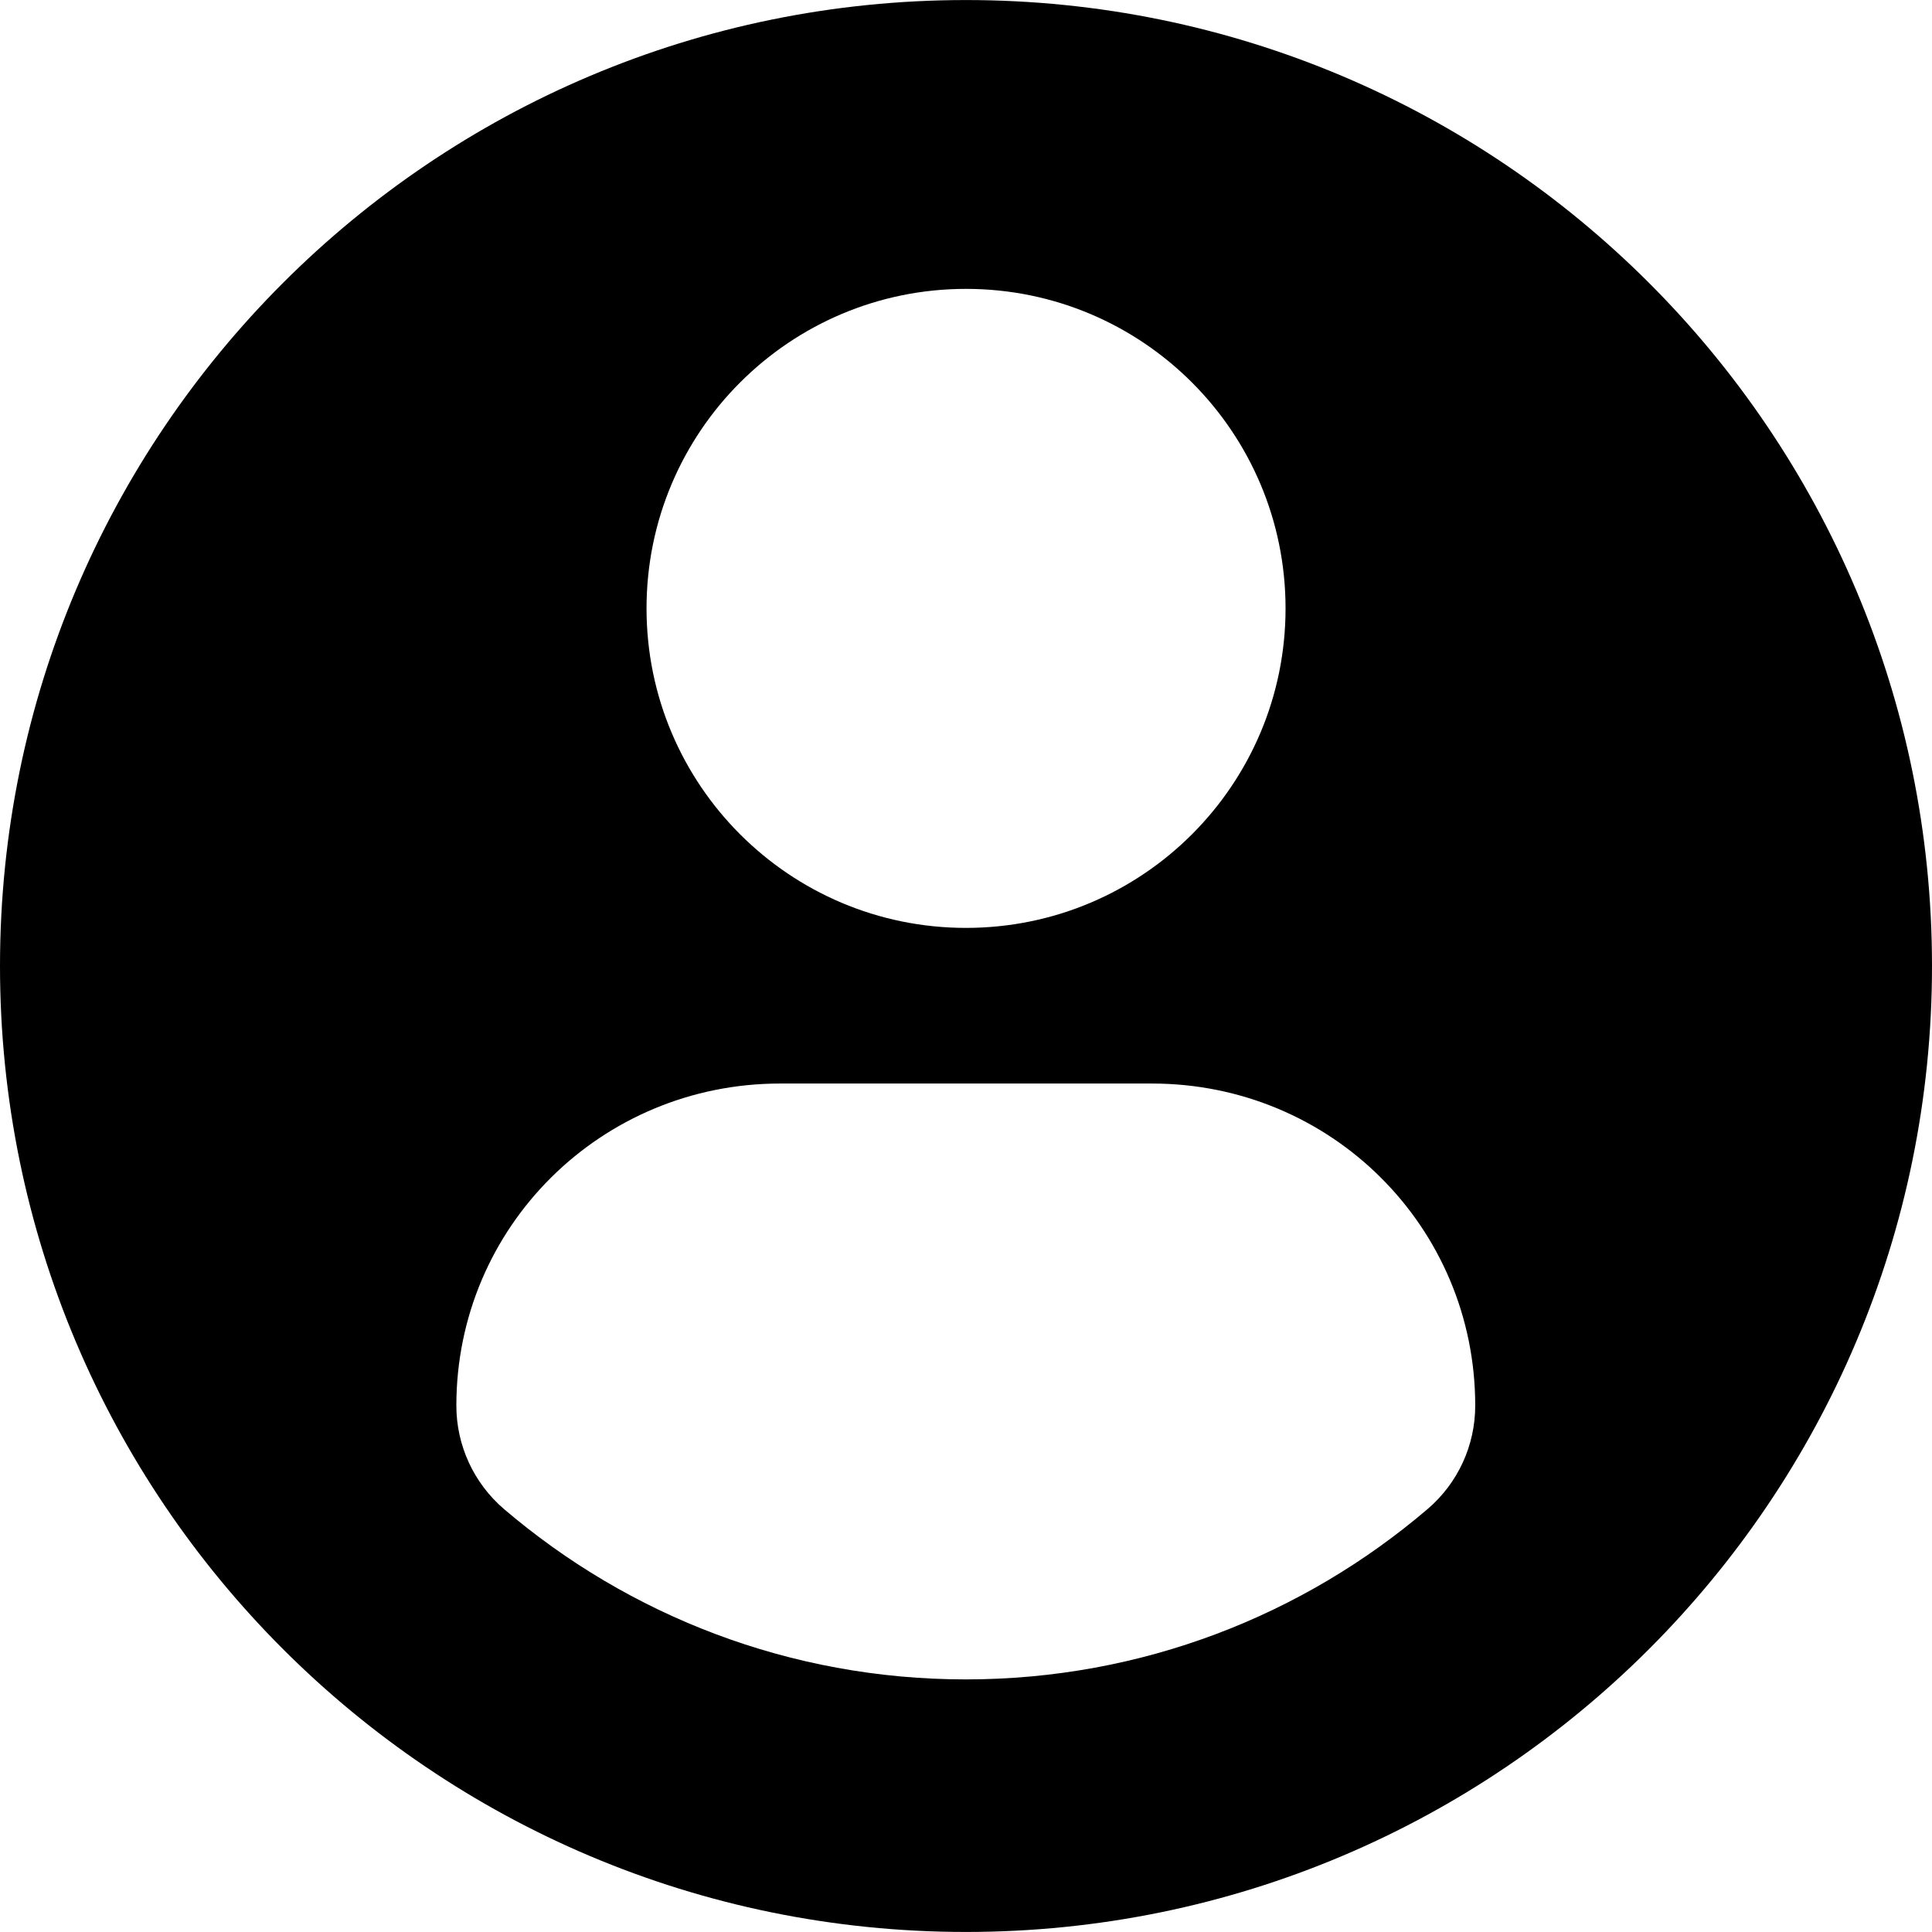
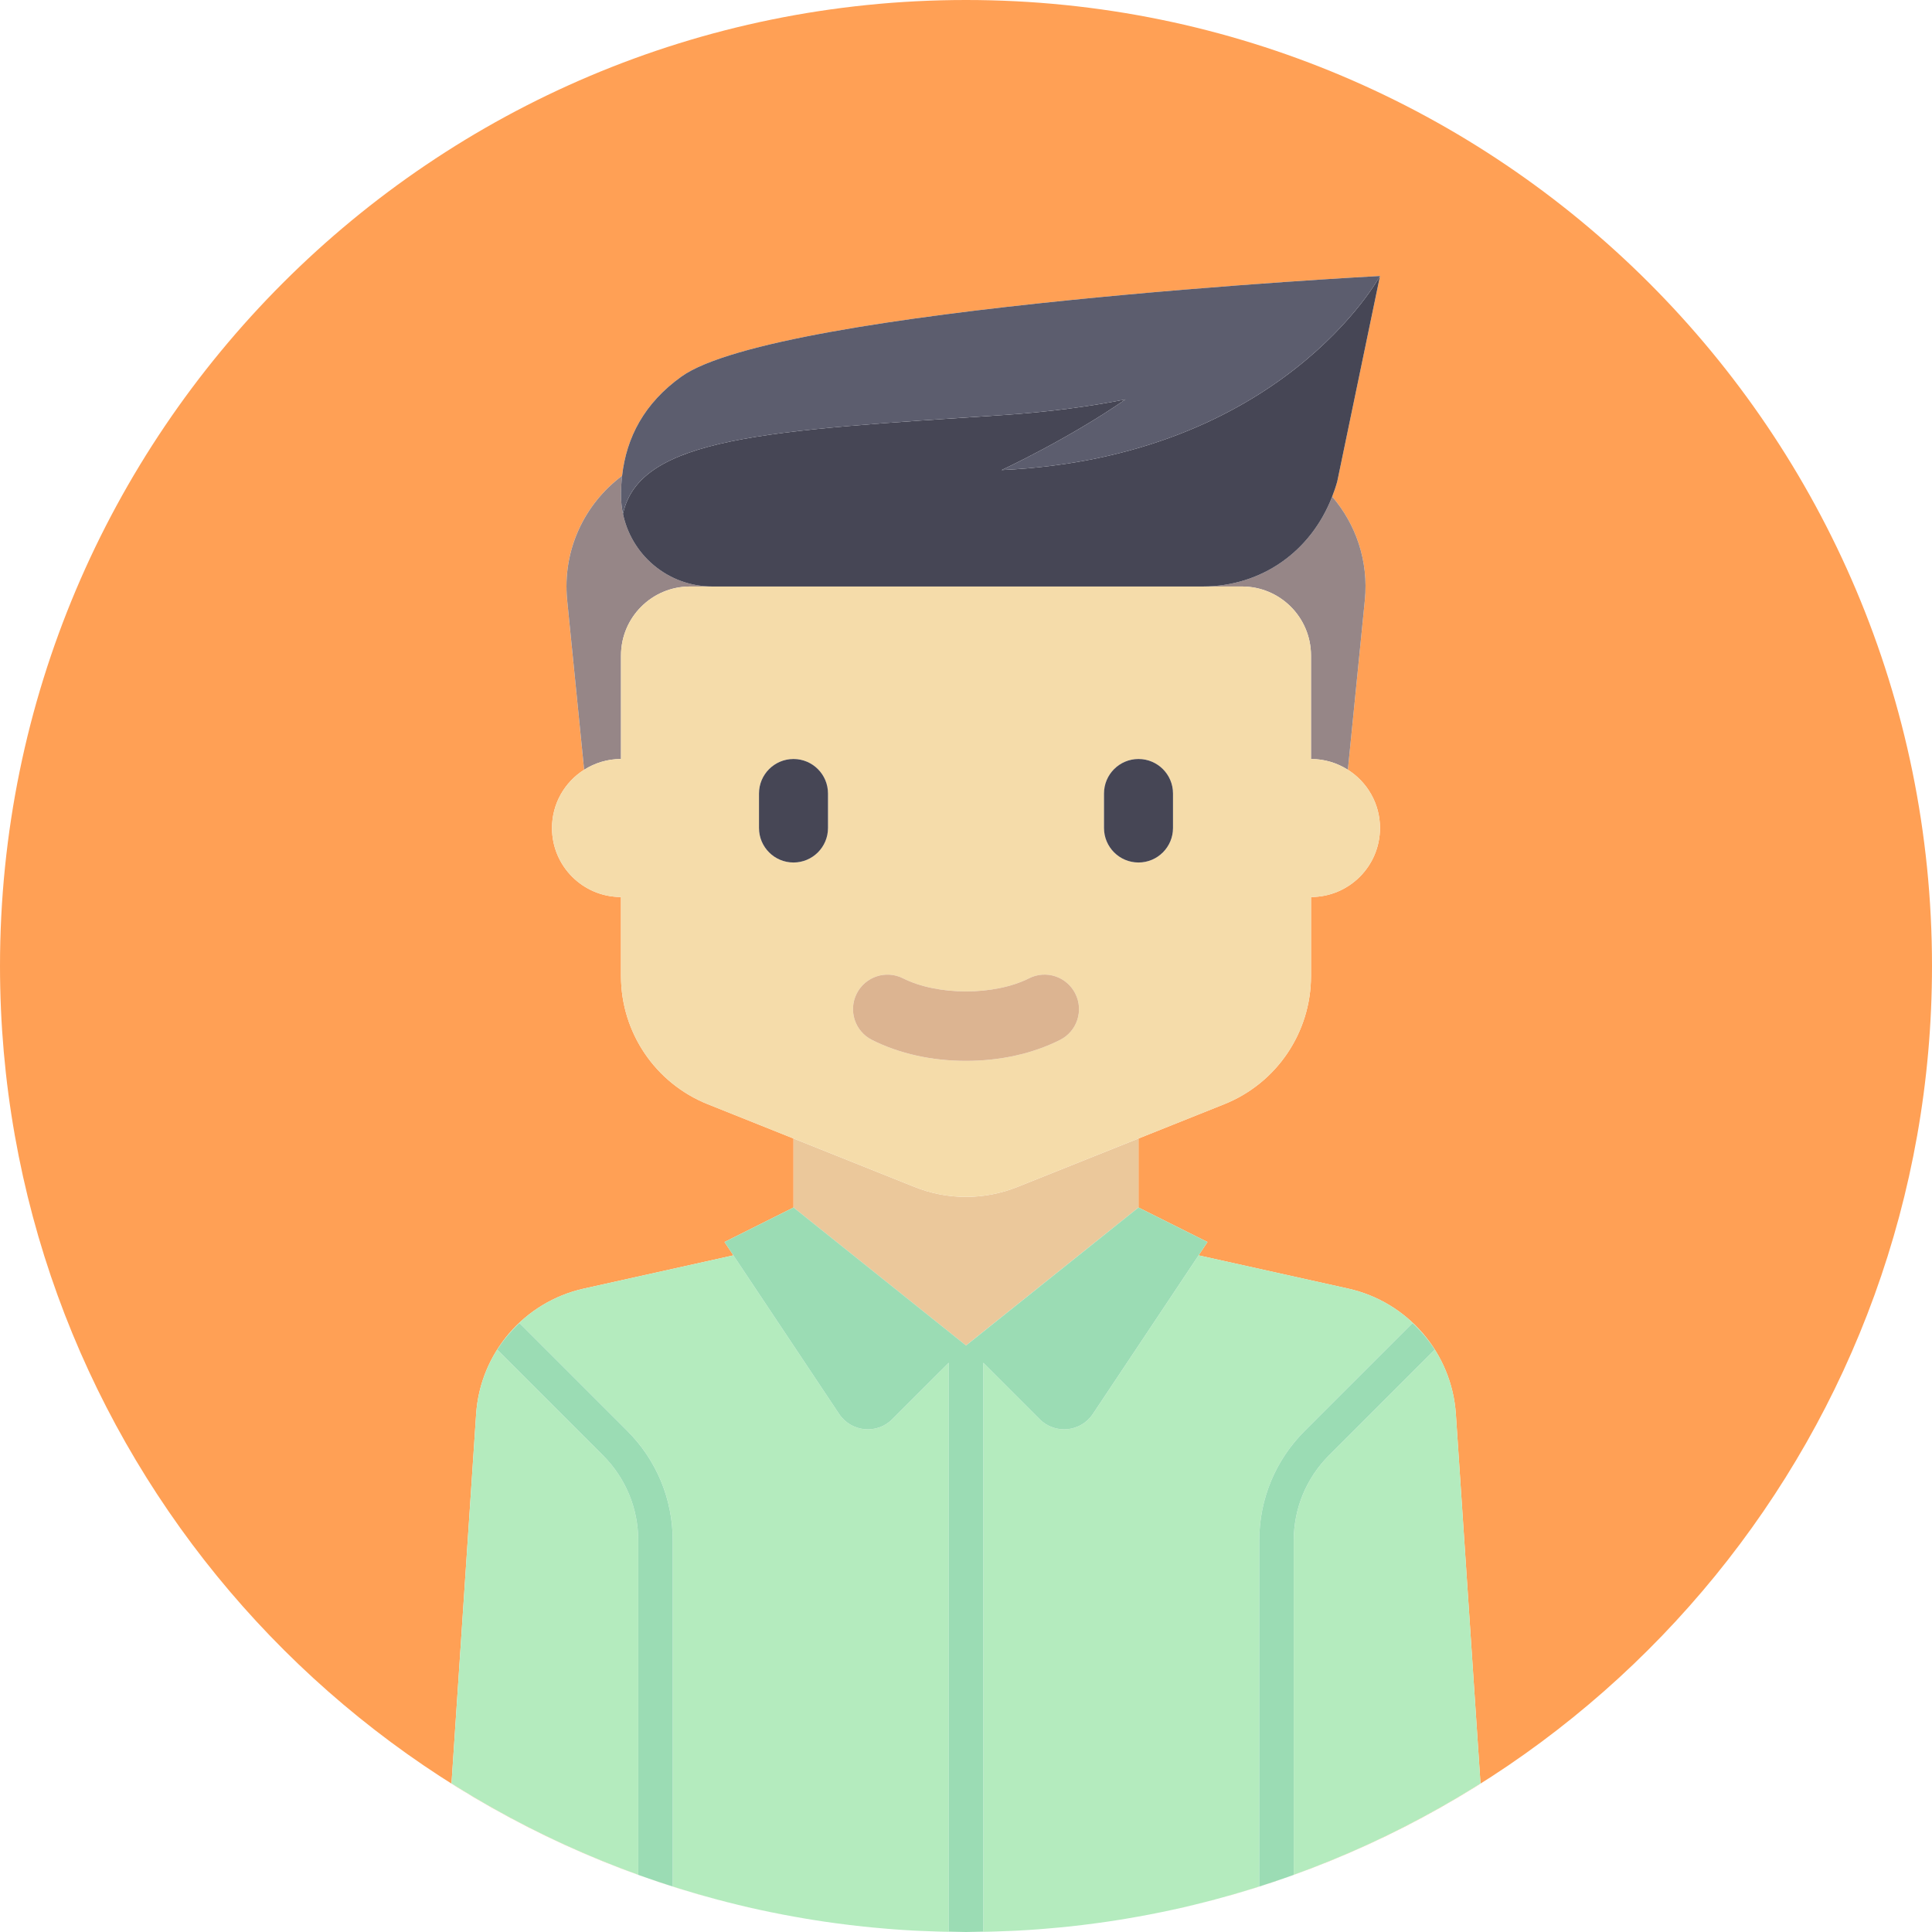
- <svg xmlns="http://www.w3.org/2000/svg" fill="#000000" version="1.1" id="Capa_1" width="800px" height="800px" viewBox="0 0 45.532 45.532" xml:space="preserve">
+ <svg xmlns="http://www.w3.org/2000/svg" height="800px" width="800px" version="1.1" id="Layer_1" viewBox="0 0 512.001 512.001" xml:space="preserve">
  <g>
-     <path d="M22.766,0.001C10.194,0.001,0,10.193,0,22.766s10.193,22.765,22.766,22.765c12.574,0,22.766-10.192,22.766-22.765   S35.34,0.001,22.766,0.001z M22.766,6.808c4.16,0,7.531,3.372,7.531,7.53c0,4.159-3.371,7.53-7.531,7.53   c-4.158,0-7.529-3.371-7.529-7.53C15.237,10.18,18.608,6.808,22.766,6.808z M22.761,39.579c-4.149,0-7.949-1.511-10.88-4.012   c-0.714-0.609-1.126-1.502-1.126-2.439c0-4.217,3.413-7.592,7.631-7.592h8.762c4.219,0,7.619,3.375,7.619,7.592   c0,0.938-0.41,1.829-1.125,2.438C30.712,38.068,26.911,39.579,22.761,39.579z" />
+     <path style="fill:#FFA055;" d="M213.463,508.462c-4.091-0.687-8.153-1.464-12.176-2.343   C205.311,506.997,209.371,507.777,213.463,508.462z" />
+     <path style="fill:#FFA055;" d="M218.486,509.256c-1.085-0.16-2.167-0.327-3.247-0.501   C216.321,508.929,217.402,509.097,218.486,509.256z" />
+     <path style="fill:#FFA055;" d="M310.714,506.119c-4.023,0.879-8.085,1.656-12.176,2.343   C302.63,507.777,306.69,506.997,310.714,506.119z" />
+     <path style="fill:#FFA055;" d="M231.191,510.8c-0.776-0.075-1.552-0.15-2.327-0.231C229.639,510.65,230.415,510.725,231.191,510.8z   " />
+     <path style="fill:#FFA055;" d="M243.874,511.706c-0.485-0.023-0.97-0.04-1.454-0.065   C242.905,511.666,243.389,511.685,243.874,511.706z" />
+     <path style="fill:#FFA055;" d="M250.122,511.926c-0.563-0.013-1.125-0.03-1.687-0.046   C248.997,511.896,249.559,511.913,250.122,511.926z" />
+     <path style="fill:#FFA055;" d="M236.875,511.289c-0.641-0.048-1.28-0.104-1.919-0.155   C235.595,511.186,236.234,511.242,236.875,511.289z" />
+     <path style="fill:#FFA055;" d="M296.761,508.757c-1.08,0.174-2.162,0.341-3.247,0.501   C294.599,509.097,295.681,508.929,296.761,508.757z" />
+     <path style="fill:#FFA055;" d="M225.017,510.128c-1.293-0.157-2.583-0.325-3.87-0.501   C222.434,509.803,223.723,509.973,225.017,510.128z" />
+     <path style="fill:#FFA055;" d="M269.581,511.641c-0.483,0.025-0.969,0.043-1.454,0.065   C268.612,511.685,269.097,511.666,269.581,511.641z" />
+     <path style="fill:#FFA055;" d="M178.286,499.953c-0.562-0.179-1.12-0.369-1.681-0.551c-0.574-0.187-1.149-0.373-1.72-0.563   c-1.923-0.64-3.84-1.293-5.741-1.978v-0.026c-17.453-6.309-34.029-14.451-49.489-24.203l6.525-97.875   c1.08-16.198,12.71-29.745,28.557-33.267l39.624-8.805l-2.36-3.541L210.286,320v-18.286l-22.726-9.09   c-13.885-5.553-22.989-19.001-22.989-33.955v-20.954c-10.099,0-18.286-8.187-18.286-18.286c0-6.501,3.402-12.194,8.513-15.437   l-4.493-44.925c-1.335-13.345,4.658-25.592,14.558-32.977c1.147-10.178,5.873-19.237,15.707-26.281   c25.523-18.286,185.143-26.666,185.143-26.666l-11.329,54.461c-0.381,1.382-0.845,2.706-1.346,4.005   c6.265,7.29,9.697,17.038,8.655,27.459l-4.493,44.925c5.111,3.242,8.513,8.936,8.513,15.437c0,10.098-8.186,18.286-18.286,18.286   v20.954c0,14.954-9.104,28.402-22.989,33.955l-22.726,9.09V320l18.286,9.143l-2.359,3.539l39.624,8.805   c15.848,3.522,27.477,17.071,28.557,33.267l6.525,97.875c-15.462,9.752-32.038,17.895-49.489,24.203v0.026   c-1.902,0.686-3.818,1.339-5.741,1.978c-0.571,0.191-1.146,0.376-1.72,0.563c-0.561,0.183-1.119,0.373-1.681,0.551v-0.008   c-7.495,2.392-15.137,4.455-22.914,6.157C425.85,481.007,512.001,378.573,512.001,256c0-141.385-114.615-256-256-256   s-256,114.615-256,256c0,122.573,86.151,225.007,201.2,250.101c-7.777-1.702-15.419-3.765-22.914-6.157V499.953z" />
+     <path style="fill:#FFA055;" d="M290.854,509.629c-1.287,0.176-2.577,0.344-3.87,0.501   C288.278,509.973,289.567,509.803,290.854,509.629z" />
+     <path style="fill:#FFA055;" d="M277.046,511.134c-0.64,0.051-1.278,0.109-1.919,0.155   C275.767,511.242,276.406,511.186,277.046,511.134z" />
+     <path style="fill:#FFA055;" d="M283.137,510.569c-0.774,0.081-1.551,0.155-2.327,0.231   C281.586,510.725,282.362,510.65,283.137,510.569z" />
+     <path style="fill:#FFA055;" d="M261.879,511.926c0.563-0.013,1.125-0.03,1.687-0.046   C263.004,511.896,262.442,511.913,261.879,511.926z" />
  </g>
+   <g>
+     <path style="fill:#B4EBBE;" d="M268.127,511.706c0.485-0.023,0.97-0.04,1.454-0.065c1.854-0.097,3.703-0.215,5.546-0.352   c0.641-0.048,1.28-0.104,1.919-0.155c1.257-0.103,2.512-0.214,3.763-0.334c0.776-0.075,1.552-0.15,2.327-0.231   c1.286-0.136,2.568-0.286,3.849-0.44c1.293-0.157,2.583-0.325,3.87-0.501c0.888-0.121,1.775-0.241,2.661-0.373   c1.085-0.16,2.167-0.327,3.247-0.501c0.593-0.095,1.185-0.194,1.777-0.294c4.091-0.687,8.153-1.464,12.176-2.343   c0.029-0.006,0.057-0.013,0.087-0.018c7.777-1.702,15.419-3.765,22.914-6.157v-91.65c0-10.991,4.281-21.33,12.049-29.098   l28.568-28.563c2.237,2.107,4.246,4.439,5.89,7.038l-27.993,27.99c-6.045,6.045-9.37,14.08-9.37,22.634v88.538   c17.453-6.309,34.029-14.451,49.489-24.203l-6.525-97.875c-1.08-16.198-12.71-29.745-28.557-33.267l-39.624-8.805L289.62,374.72   c-3.2,4.801-9.993,5.473-14.072,1.393l-14.976-14.97v150.741c-1.527,0.026-3.038,0.117-4.571,0.117c1.966,0,3.923-0.03,5.879-0.074   c0.563-0.013,1.125-0.03,1.687-0.046C265.09,511.835,266.61,511.778,268.127,511.706z" />
+     <path style="fill:#B4EBBE;" d="M337.117,498.838c-0.573,0.191-1.146,0.377-1.72,0.563   C335.97,499.215,336.545,499.029,337.117,498.838z" />
+     <path style="fill:#B4EBBE;" d="M176.605,499.402c-0.574-0.186-1.147-0.374-1.72-0.563   C175.457,499.029,176.031,499.215,176.605,499.402z" />
+     <path style="fill:#B4EBBE;" d="M251.429,361.143l-14.971,14.971c-4.08,4.08-10.872,3.407-14.072-1.393l-28.025-42.039   l-39.624,8.805c-15.848,3.522-27.477,17.071-28.557,33.267l-6.525,97.875c15.462,9.752,32.038,17.895,49.489,24.203v-88.538   c0-8.553-3.326-16.59-9.37-22.634l-27.993-27.99c1.643-2.599,3.654-4.93,5.89-7.038l28.568,28.563   c7.768,7.768,12.049,18.107,12.049,29.098v91.65c7.495,2.392,15.137,4.455,22.914,6.157c0.029,0.006,0.058,0.013,0.087,0.018   c4.023,0.879,8.085,1.656,12.176,2.343c0.592,0.099,1.184,0.199,1.777,0.294c1.08,0.174,2.162,0.341,3.247,0.501   c0.885,0.13,1.773,0.251,2.661,0.373c1.287,0.176,2.577,0.344,3.87,0.501c1.28,0.155,2.562,0.304,3.849,0.44   c0.774,0.081,1.551,0.155,2.327,0.231c1.251,0.12,2.506,0.232,3.763,0.334c0.64,0.051,1.278,0.109,1.919,0.155   c1.843,0.137,3.691,0.255,5.546,0.352c0.483,0.025,0.969,0.043,1.454,0.065c1.517,0.072,3.038,0.129,4.561,0.174   c0.562,0.016,1.125,0.033,1.687,0.046c1.954,0.045,3.913,0.074,5.879,0.074c-1.534,0-3.045-0.089-4.571-0.117V361.143H251.429z" />
+   </g>
+   <path style="fill:#EBC89B;" d="M269.583,314.567c-8.719,3.488-18.446,3.488-27.165,0l-32.133-12.853V320l45.714,36.571L301.715,320  v-18.286L269.583,314.567z" />
+   <g>
+     <path style="fill:#968687;" d="M318.748,155.429h10.395c10.099,0,18.286,8.187,18.286,18.286v27.429   c3.598,0,6.943,1.054,9.773,2.849l4.493-44.925c1.042-10.422-2.391-20.168-8.655-27.459   C347.377,146.251,334.231,155.429,318.748,155.429z" />
+     <path style="fill:#968687;" d="M164.572,173.714c0-10.098,8.186-18.286,18.286-18.286h5.911c-11.833,0-21.666-8.501-23.767-19.723   c-0.114-0.605-0.21-1.215-0.28-1.833c-0.014-0.122-0.024-0.246-0.035-0.369c-0.072-0.747-0.114-1.504-0.114-2.27l0,0l0,0l0,0   c0,0,0-0.002,0-0.003c0-1.742,0.103-3.453,0.293-5.138c-9.899,7.385-15.893,19.632-14.558,32.977l4.493,44.925   c2.829-1.794,6.174-2.849,9.773-2.849L164.572,173.714L164.572,173.714z" />
+   </g>
+   <path style="fill:#F5DCAA;" d="M269.583,314.567l32.131-12.853l22.726-9.09c13.885-5.553,22.989-19.001,22.989-33.955v-20.954  c10.099,0,18.286-8.187,18.286-18.286c0-6.501-3.402-12.194-8.513-15.437c-2.829-1.794-6.174-2.849-9.773-2.849v-27.429  c0-10.098-8.186-18.286-18.286-18.286h-10.395H201.143h-12.375h-5.911c-10.099,0-18.286,8.187-18.286,18.286v27.429  c-3.598,0-6.943,1.054-9.773,2.849c-5.111,3.242-8.513,8.936-8.513,15.437c0,10.098,8.186,18.286,18.286,18.286v20.954  c0,14.954,9.104,28.402,22.989,33.955l22.726,9.09l32.131,12.853C251.138,318.055,260.863,318.055,269.583,314.567z   M227.031,263.312c2.277-4.509,7.777-6.321,12.281-4.045c9.197,4.625,24.178,4.625,33.375,0c4.531-2.295,10.009-0.464,12.281,4.045  s0.459,10.009-4.049,12.277c-7.205,3.634-15.821,5.554-24.919,5.554c-9.098,0-17.714-1.92-24.92-5.553  C226.572,273.321,224.759,267.822,227.031,263.312z M301.715,201.143c5.049,0,9.143,4.094,9.143,9.143v9.143  c0,5.049-4.094,9.143-9.143,9.143s-9.143-4.094-9.143-9.143v-9.143C292.572,205.237,296.666,201.143,301.715,201.143z   M201.143,219.429v-9.143c0-5.049,4.094-9.143,9.143-9.143c5.049,0,9.143,4.094,9.143,9.143v9.143c0,5.049-4.094,9.143-9.143,9.143  C205.237,228.571,201.143,224.478,201.143,219.429z" />
+   <g>
+     <path style="fill:#464655;" d="M219.429,219.429v-9.143c0-5.049-4.094-9.143-9.143-9.143c-5.049,0-9.143,4.094-9.143,9.143v9.143   c0,5.049,4.094,9.143,9.143,9.143C215.335,228.571,219.429,224.478,219.429,219.429z" />
+     <path style="fill:#464655;" d="M301.715,228.571c5.049,0,9.143-4.094,9.143-9.143v-9.143c0-5.049-4.094-9.143-9.143-9.143   s-9.143,4.094-9.143,9.143v9.143C292.572,224.478,296.666,228.571,301.715,228.571z" />
+     <path style="fill:#464655;" d="M265.429,124.571c0,0,17.674-8.215,32.822-18.714c-9.573,1.882-20.376,3.338-32.536,4.143   c-61.918,4.097-96.286,5.714-100.619,26.213c-0.035-0.167-0.062-0.338-0.094-0.507c2.101,11.224,11.934,19.723,23.767,19.723   h12.375h117.605c15.483,0,28.629-9.177,34.29-23.821c0.502-1.298,0.967-2.623,1.346-4.005l11.33-54.461   C365.715,73.143,339.715,121.143,265.429,124.571z" />
+     <path style="fill:#464655;" d="M164.723,133.872c-0.014-0.122-0.024-0.247-0.035-0.369   C164.698,133.625,164.709,133.749,164.723,133.872z" />
+   </g>
+   <path style="fill:#5C5D6E;" d="M164.572,131.232L164.572,131.232c0,0.767,0.042,1.523,0.114,2.271  c0.011,0.122,0.022,0.247,0.035,0.369c0.069,0.619,0.166,1.229,0.28,1.833c0.032,0.169,0.058,0.339,0.094,0.507  c4.334-20.498,38.702-22.114,100.619-26.213c12.16-0.805,22.963-2.261,32.536-4.143c-15.147,10.499-32.822,18.714-32.822,18.714  c74.286-3.429,100.286-51.429,100.286-51.429s-159.619,8.381-185.143,26.666c-9.833,7.045-14.56,16.103-15.707,26.281  c-0.19,1.685-0.293,3.397-0.293,5.138C164.572,131.23,164.572,131.231,164.572,131.232z" />
+   <g>
+     <path style="fill:#9BDCB4;" d="M260.572,361.143l14.971,14.971c4.08,4.08,10.872,3.407,14.072-1.393l28.025-42.039l2.36-3.539   L301.715,320l-45.714,36.571L210.286,320l-18.286,9.143l2.359,3.539l28.025,42.039c3.2,4.801,9.993,5.473,14.072,1.393   l14.973-14.971v150.741c1.527,0.026,3.038,0.117,4.571,0.117c1.534,0,3.045-0.089,4.571-0.117V361.143z" />
+     <path style="fill:#9BDCB4;" d="M335.396,499.402c0.574-0.186,1.147-0.374,1.72-0.563c1.923-0.64,3.84-1.293,5.741-1.978v-0.026   v-88.538c0-8.553,3.326-16.59,9.37-22.634l27.993-27.99c-1.643-2.599-3.654-4.93-5.89-7.038l-28.568,28.563   c-7.766,7.767-12.047,18.106-12.047,29.097v91.65v0.008C334.277,499.774,334.835,499.584,335.396,499.402z" />
+     <path style="fill:#9BDCB4;" d="M174.884,498.838c0.573,0.191,1.146,0.377,1.72,0.563c0.561,0.183,1.119,0.373,1.681,0.551v-0.008   v-91.65c0-10.991-4.281-21.33-12.049-29.098l-28.568-28.563c-2.237,2.107-4.246,4.439-5.89,7.038l27.993,27.99   c6.045,6.045,9.37,14.08,9.37,22.634v88.538v0.026C171.045,497.545,172.962,498.199,174.884,498.838z" />
+   </g>
+   <path style="fill:#DCB491;" d="M231.081,275.59c7.206,3.633,15.822,5.553,24.92,5.553c9.098,0,17.714-1.92,24.92-5.553  c4.509-2.267,6.321-7.768,4.049-12.277c-2.272-4.509-7.75-6.339-12.281-4.045c-9.197,4.625-24.178,4.625-33.375,0  c-4.504-2.277-10.005-0.464-12.281,4.045C224.759,267.822,226.572,273.321,231.081,275.59z" />
</svg>
